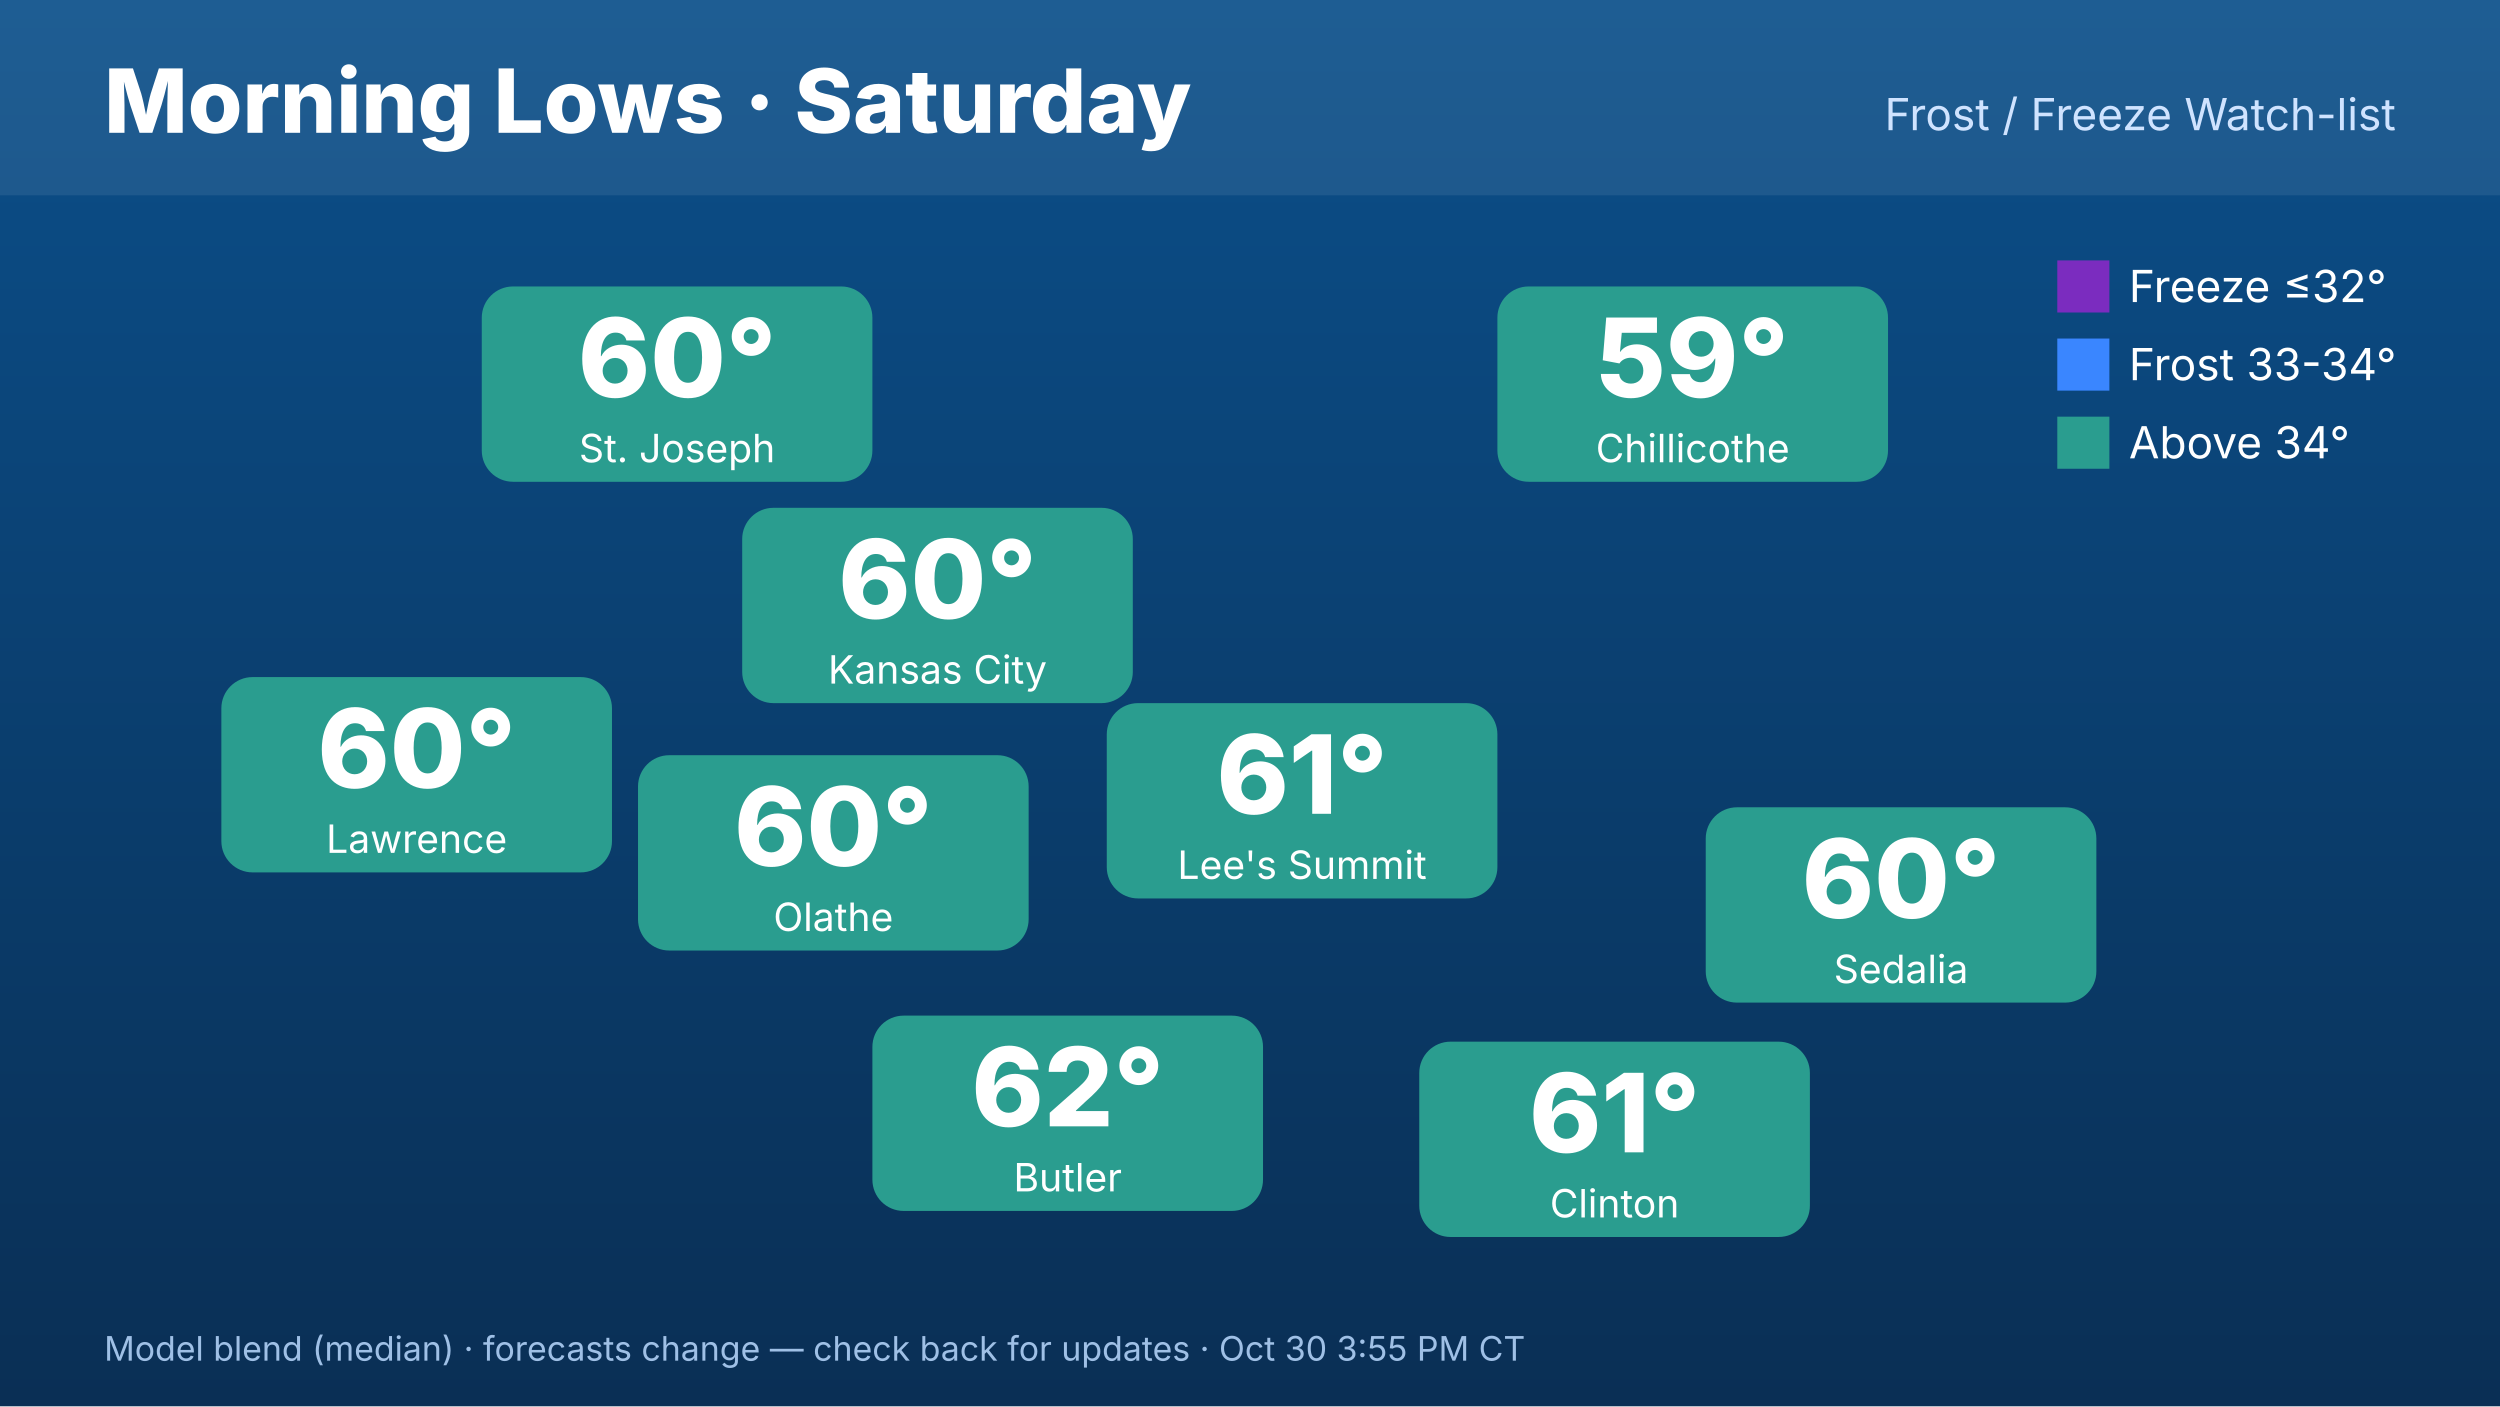
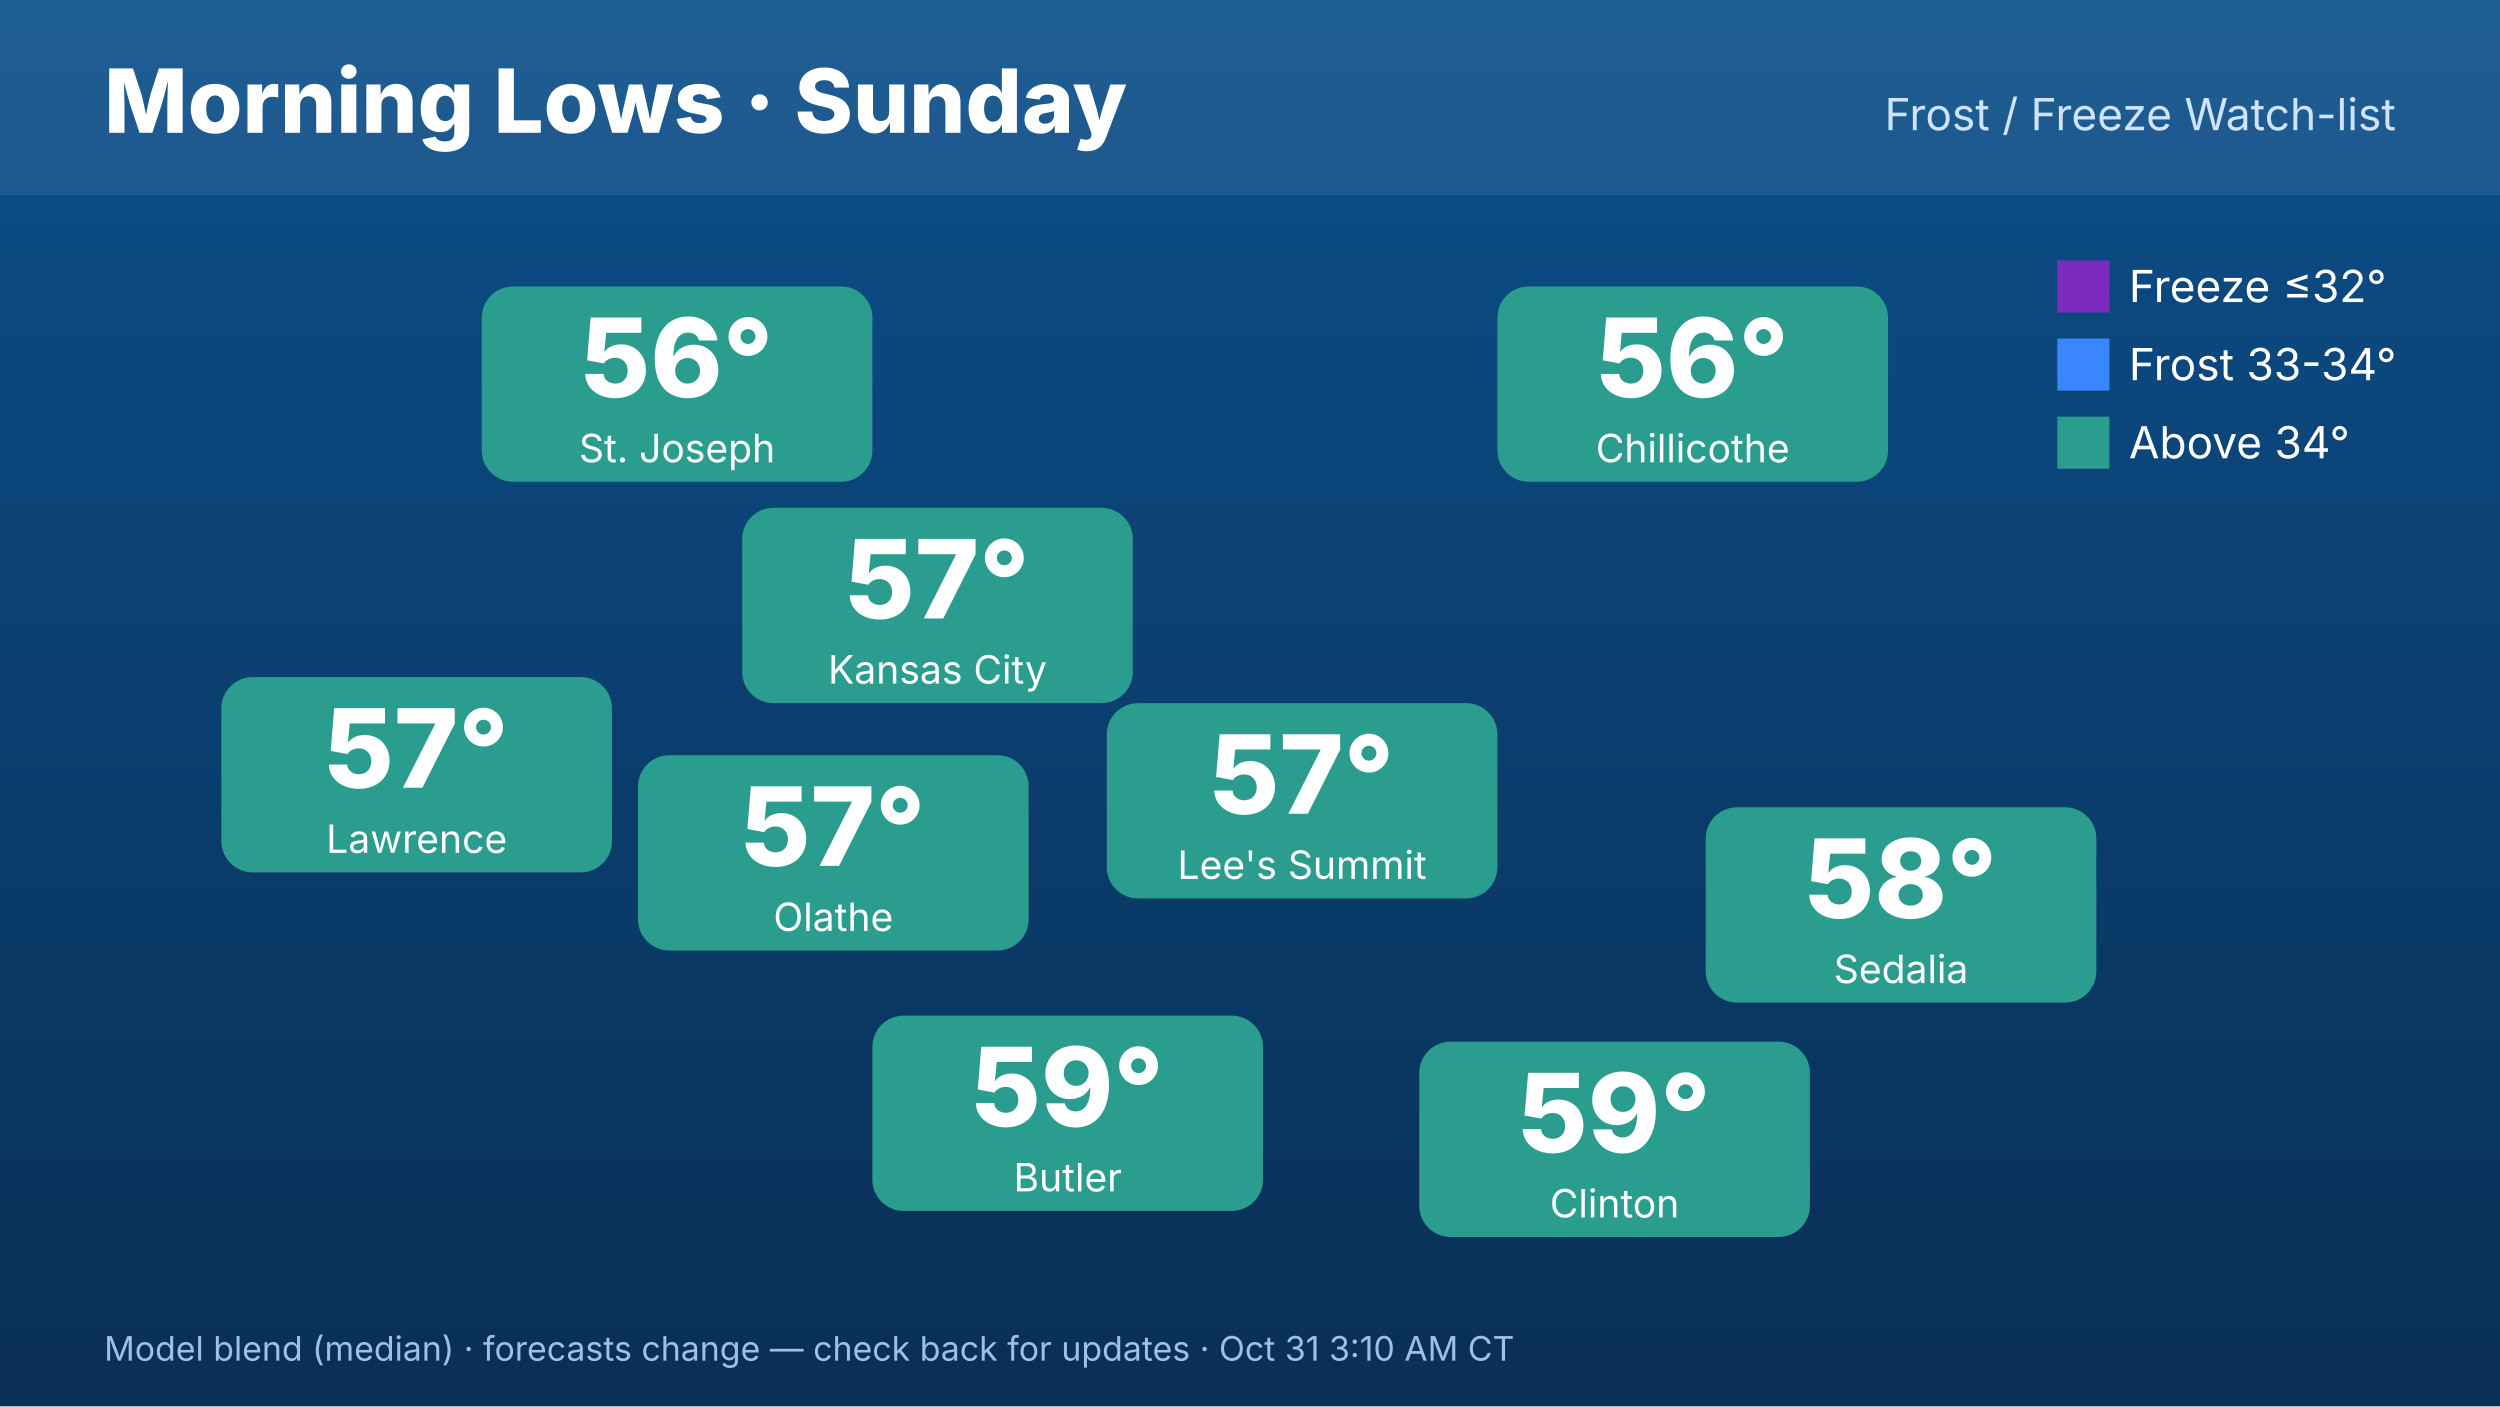
<svg xmlns="http://www.w3.org/2000/svg" width="1920" height="1080" viewBox="0 0 1920 1080" font-family="Inter,Helvetica,Arial,sans-serif">
  <defs>
    <linearGradient id="bg" x1="0" y1="0" x2="0" y2="1">
      <stop offset="0" stop-color="#0b4f8a" />
      <stop offset="1" stop-color="#0a2f55" />
    </linearGradient>
  </defs>
  <rect width="1920" height="1080" fill="url(#bg)" />
  <rect x="0" y="0" width="1920" height="150" fill="#ffffff" opacity=".08" />
-   <text x="80" y="102" font-size="68" font-weight="800" fill="#fff">Morning Lows · Saturday</text>
+   <text x="80" y="102" font-size="68" font-weight="800" fill="#fff">Morning Lows · Sunday</text>
  <text x="1840" y="100" font-size="34" fill="#cfe3ff" text-anchor="end">Frost / Freeze Watch-list</text>
  <rect x="570" y="390" width="300" height="150" rx="24" fill="#2a9d8f" />
-   <text x="720" y="475" font-size="84" font-weight="800" fill="#fff" text-anchor="middle">60°</text>
+   <text x="720" y="475" font-size="84" font-weight="800" fill="#fff" text-anchor="middle">57°</text>
  <text x="720" y="525" font-size="30" fill="#fff" text-anchor="middle">Kansas City</text>
  <rect x="370" y="220" width="300" height="150" rx="24" fill="#2a9d8f" />
-   <text x="520" y="305" font-size="84" font-weight="800" fill="#fff" text-anchor="middle">60°</text>
+   <text x="520" y="305" font-size="84" font-weight="800" fill="#fff" text-anchor="middle">56°</text>
  <text x="520" y="355" font-size="30" fill="#fff" text-anchor="middle">St. Joseph</text>
  <rect x="170" y="520" width="300" height="150" rx="24" fill="#2a9d8f" />
-   <text x="320" y="605" font-size="84" font-weight="800" fill="#fff" text-anchor="middle">60°</text>
+   <text x="320" y="605" font-size="84" font-weight="800" fill="#fff" text-anchor="middle">57°</text>
  <text x="320" y="655" font-size="30" fill="#fff" text-anchor="middle">Lawrence</text>
  <rect x="1150" y="220" width="300" height="150" rx="24" fill="#2a9d8f" />
-   <text x="1300" y="305" font-size="84" font-weight="800" fill="#fff" text-anchor="middle">59°</text>
+   <text x="1300" y="305" font-size="84" font-weight="800" fill="#fff" text-anchor="middle">56°</text>
  <text x="1300" y="355" font-size="30" fill="#fff" text-anchor="middle">Chillicothe</text>
  <rect x="1310" y="620" width="300" height="150" rx="24" fill="#2a9d8f" />
-   <text x="1460" y="705" font-size="84" font-weight="800" fill="#fff" text-anchor="middle">60°</text>
+   <text x="1460" y="705" font-size="84" font-weight="800" fill="#fff" text-anchor="middle">58°</text>
  <text x="1460" y="755" font-size="30" fill="#fff" text-anchor="middle">Sedalia</text>
  <rect x="1090" y="800" width="300" height="150" rx="24" fill="#2a9d8f" />
-   <text x="1240" y="885" font-size="84" font-weight="800" fill="#fff" text-anchor="middle">61°</text>
+   <text x="1240" y="885" font-size="84" font-weight="800" fill="#fff" text-anchor="middle">59°</text>
  <text x="1240" y="935" font-size="30" fill="#fff" text-anchor="middle">Clinton</text>
  <rect x="670" y="780" width="300" height="150" rx="24" fill="#2a9d8f" />
-   <text x="820" y="865" font-size="84" font-weight="800" fill="#fff" text-anchor="middle">62°</text>
+   <text x="820" y="865" font-size="84" font-weight="800" fill="#fff" text-anchor="middle">59°</text>
  <text x="820" y="915" font-size="30" fill="#fff" text-anchor="middle">Butler</text>
  <rect x="490" y="580" width="300" height="150" rx="24" fill="#2a9d8f" />
-   <text x="640" y="665" font-size="84" font-weight="800" fill="#fff" text-anchor="middle">60°</text>
+   <text x="640" y="665" font-size="84" font-weight="800" fill="#fff" text-anchor="middle">57°</text>
  <text x="640" y="715" font-size="30" fill="#fff" text-anchor="middle">Olathe</text>
  <rect x="850" y="540" width="300" height="150" rx="24" fill="#2a9d8f" />
-   <text x="1000" y="625" font-size="84" font-weight="800" fill="#fff" text-anchor="middle">61°</text>
+   <text x="1000" y="625" font-size="84" font-weight="800" fill="#fff" text-anchor="middle">57°</text>
  <text x="1000" y="675" font-size="30" fill="#fff" text-anchor="middle">Lee's Summit</text>
  <g font-size="34" fill="#fff">
    <rect x="1580" y="200" width="40" height="40" fill="#7b2cbf" />
    <text x="1635" y="232">Freeze ≤32°</text>
    <rect x="1580" y="260" width="40" height="40" fill="#3a86ff" />
    <text x="1635" y="292">Frost 33-34°</text>
    <rect x="1580" y="320" width="40" height="40" fill="#2a9d8f" />
    <text x="1635" y="352">Above 34°</text>
  </g>
-   <text x="80" y="1045" font-size="26" fill="#9fc0e6">Model blend (median) · forecasts change — check back for updates · Oct 30 3:55 PM CT</text>
+   <text x="80" y="1045" font-size="26" fill="#9fc0e6">Model blend (median) · forecasts change — check back for updates · Oct 31 3:10 AM CT</text>
</svg>
